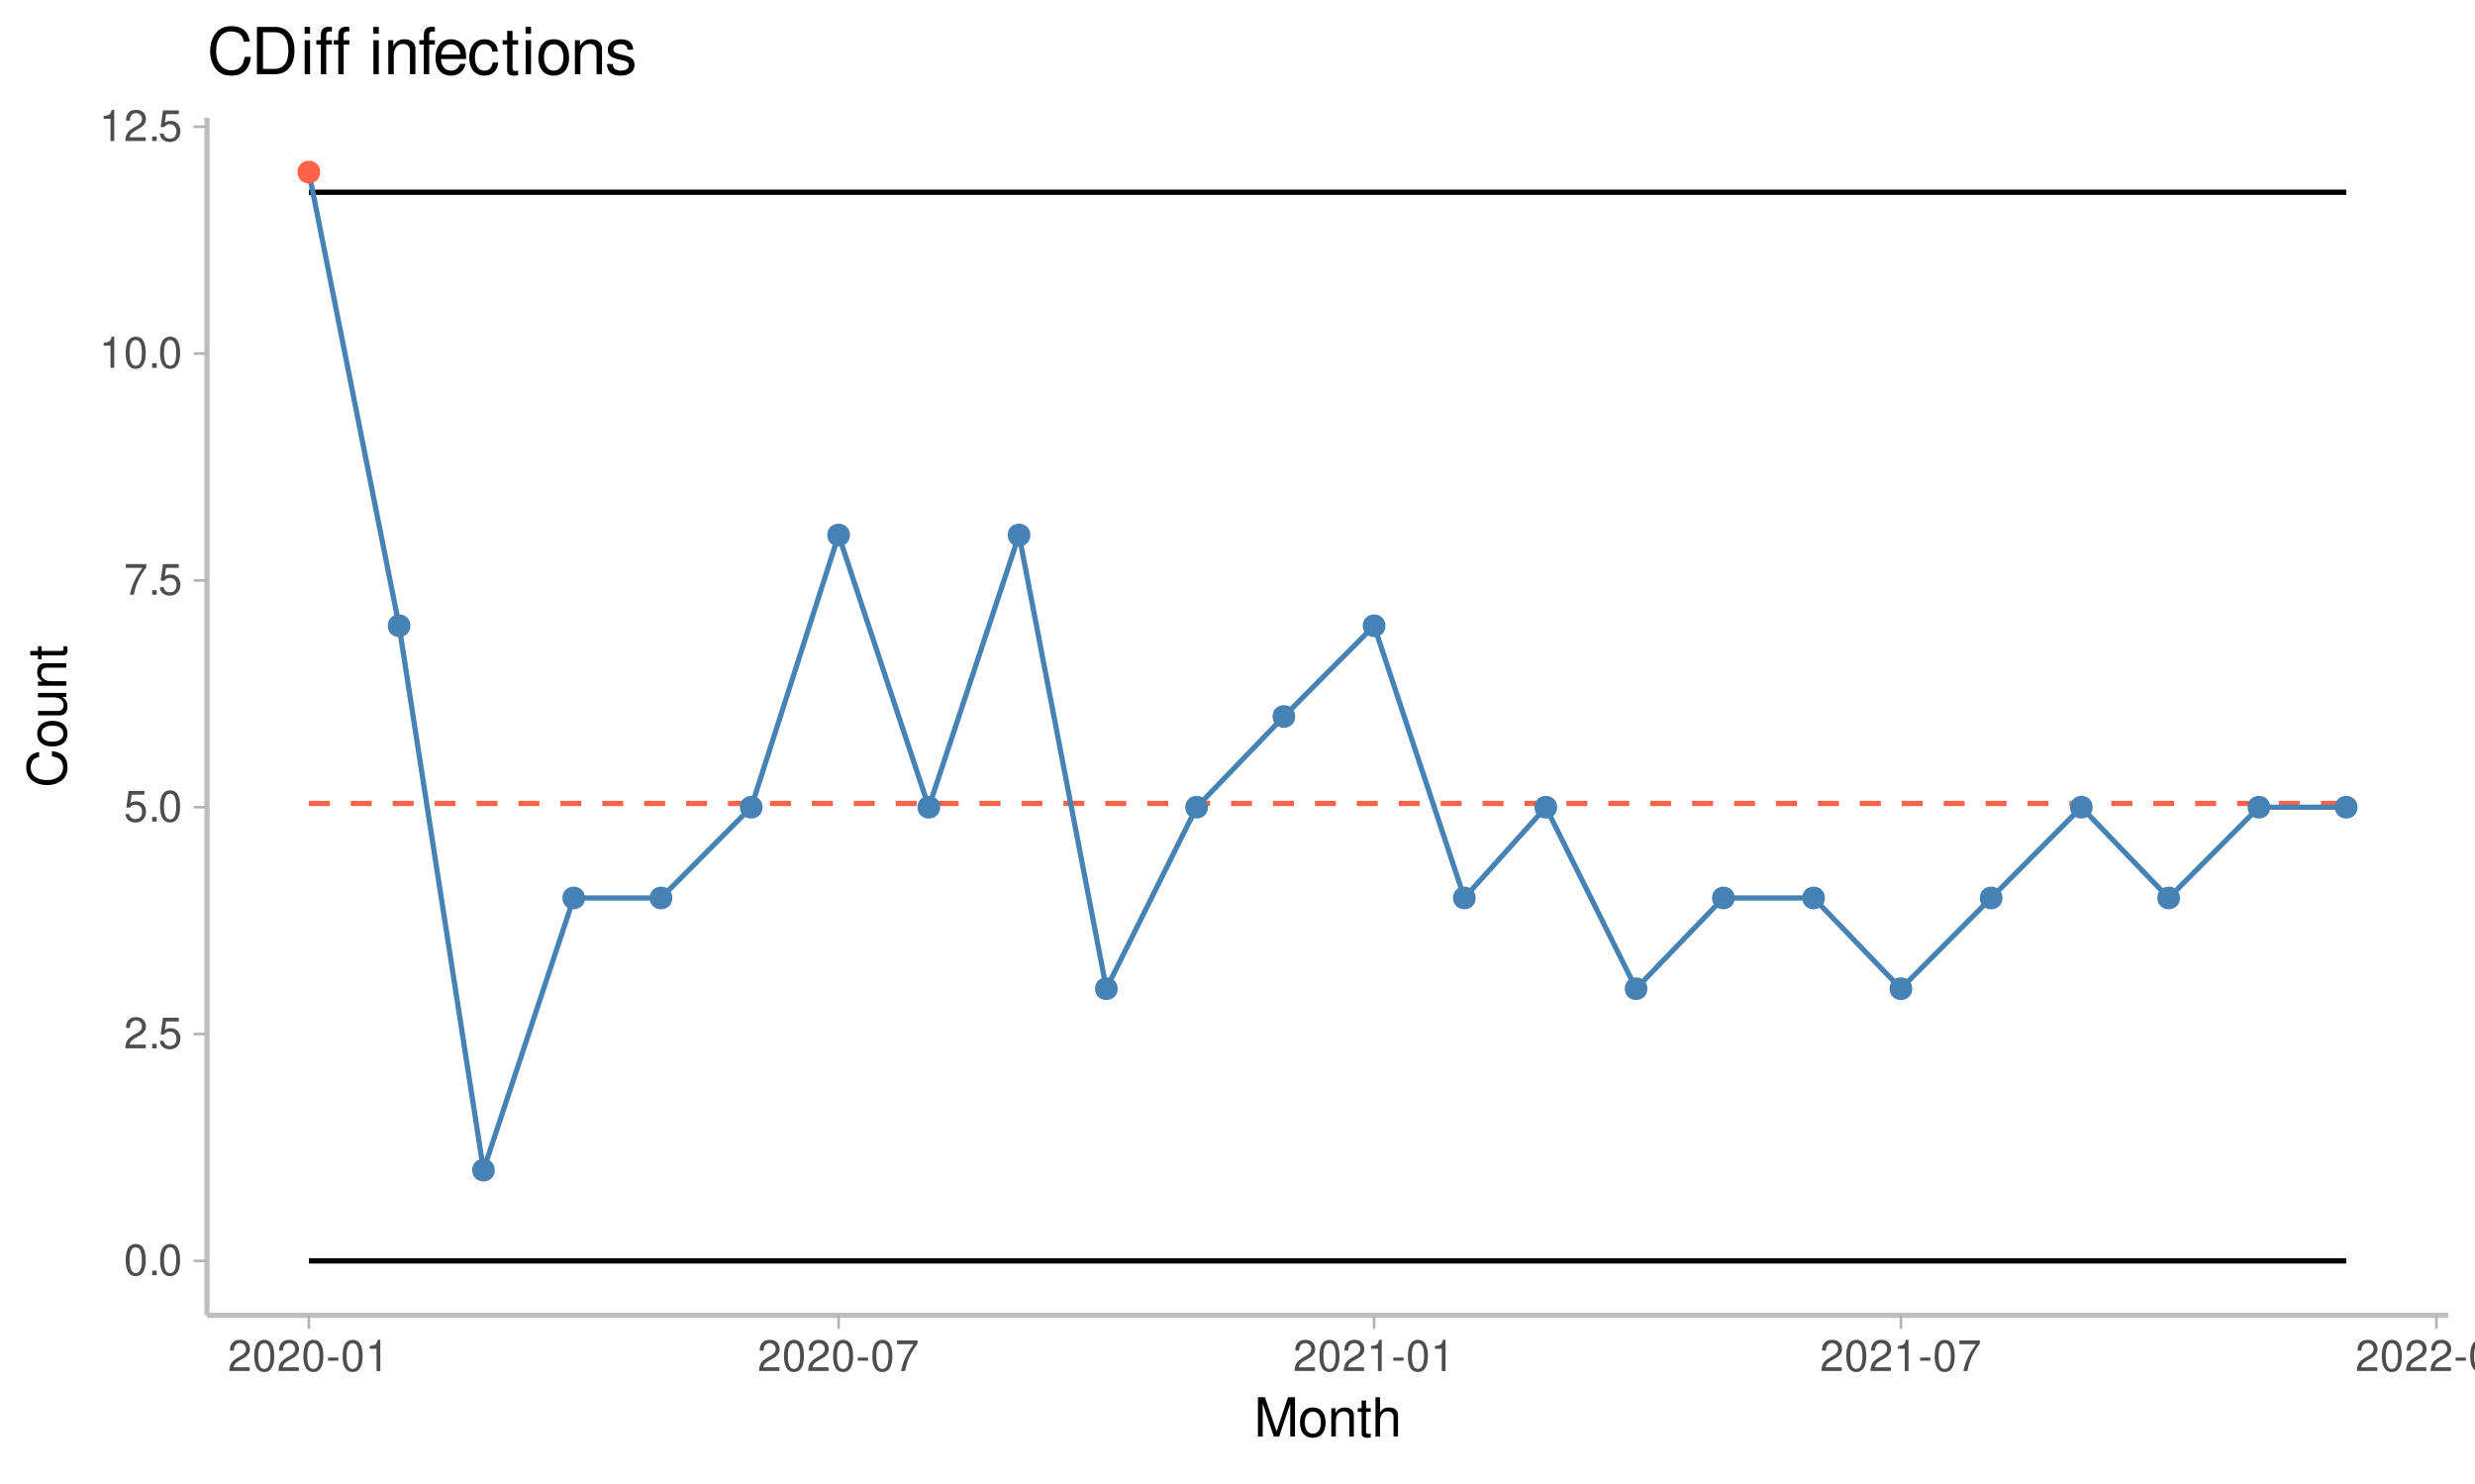
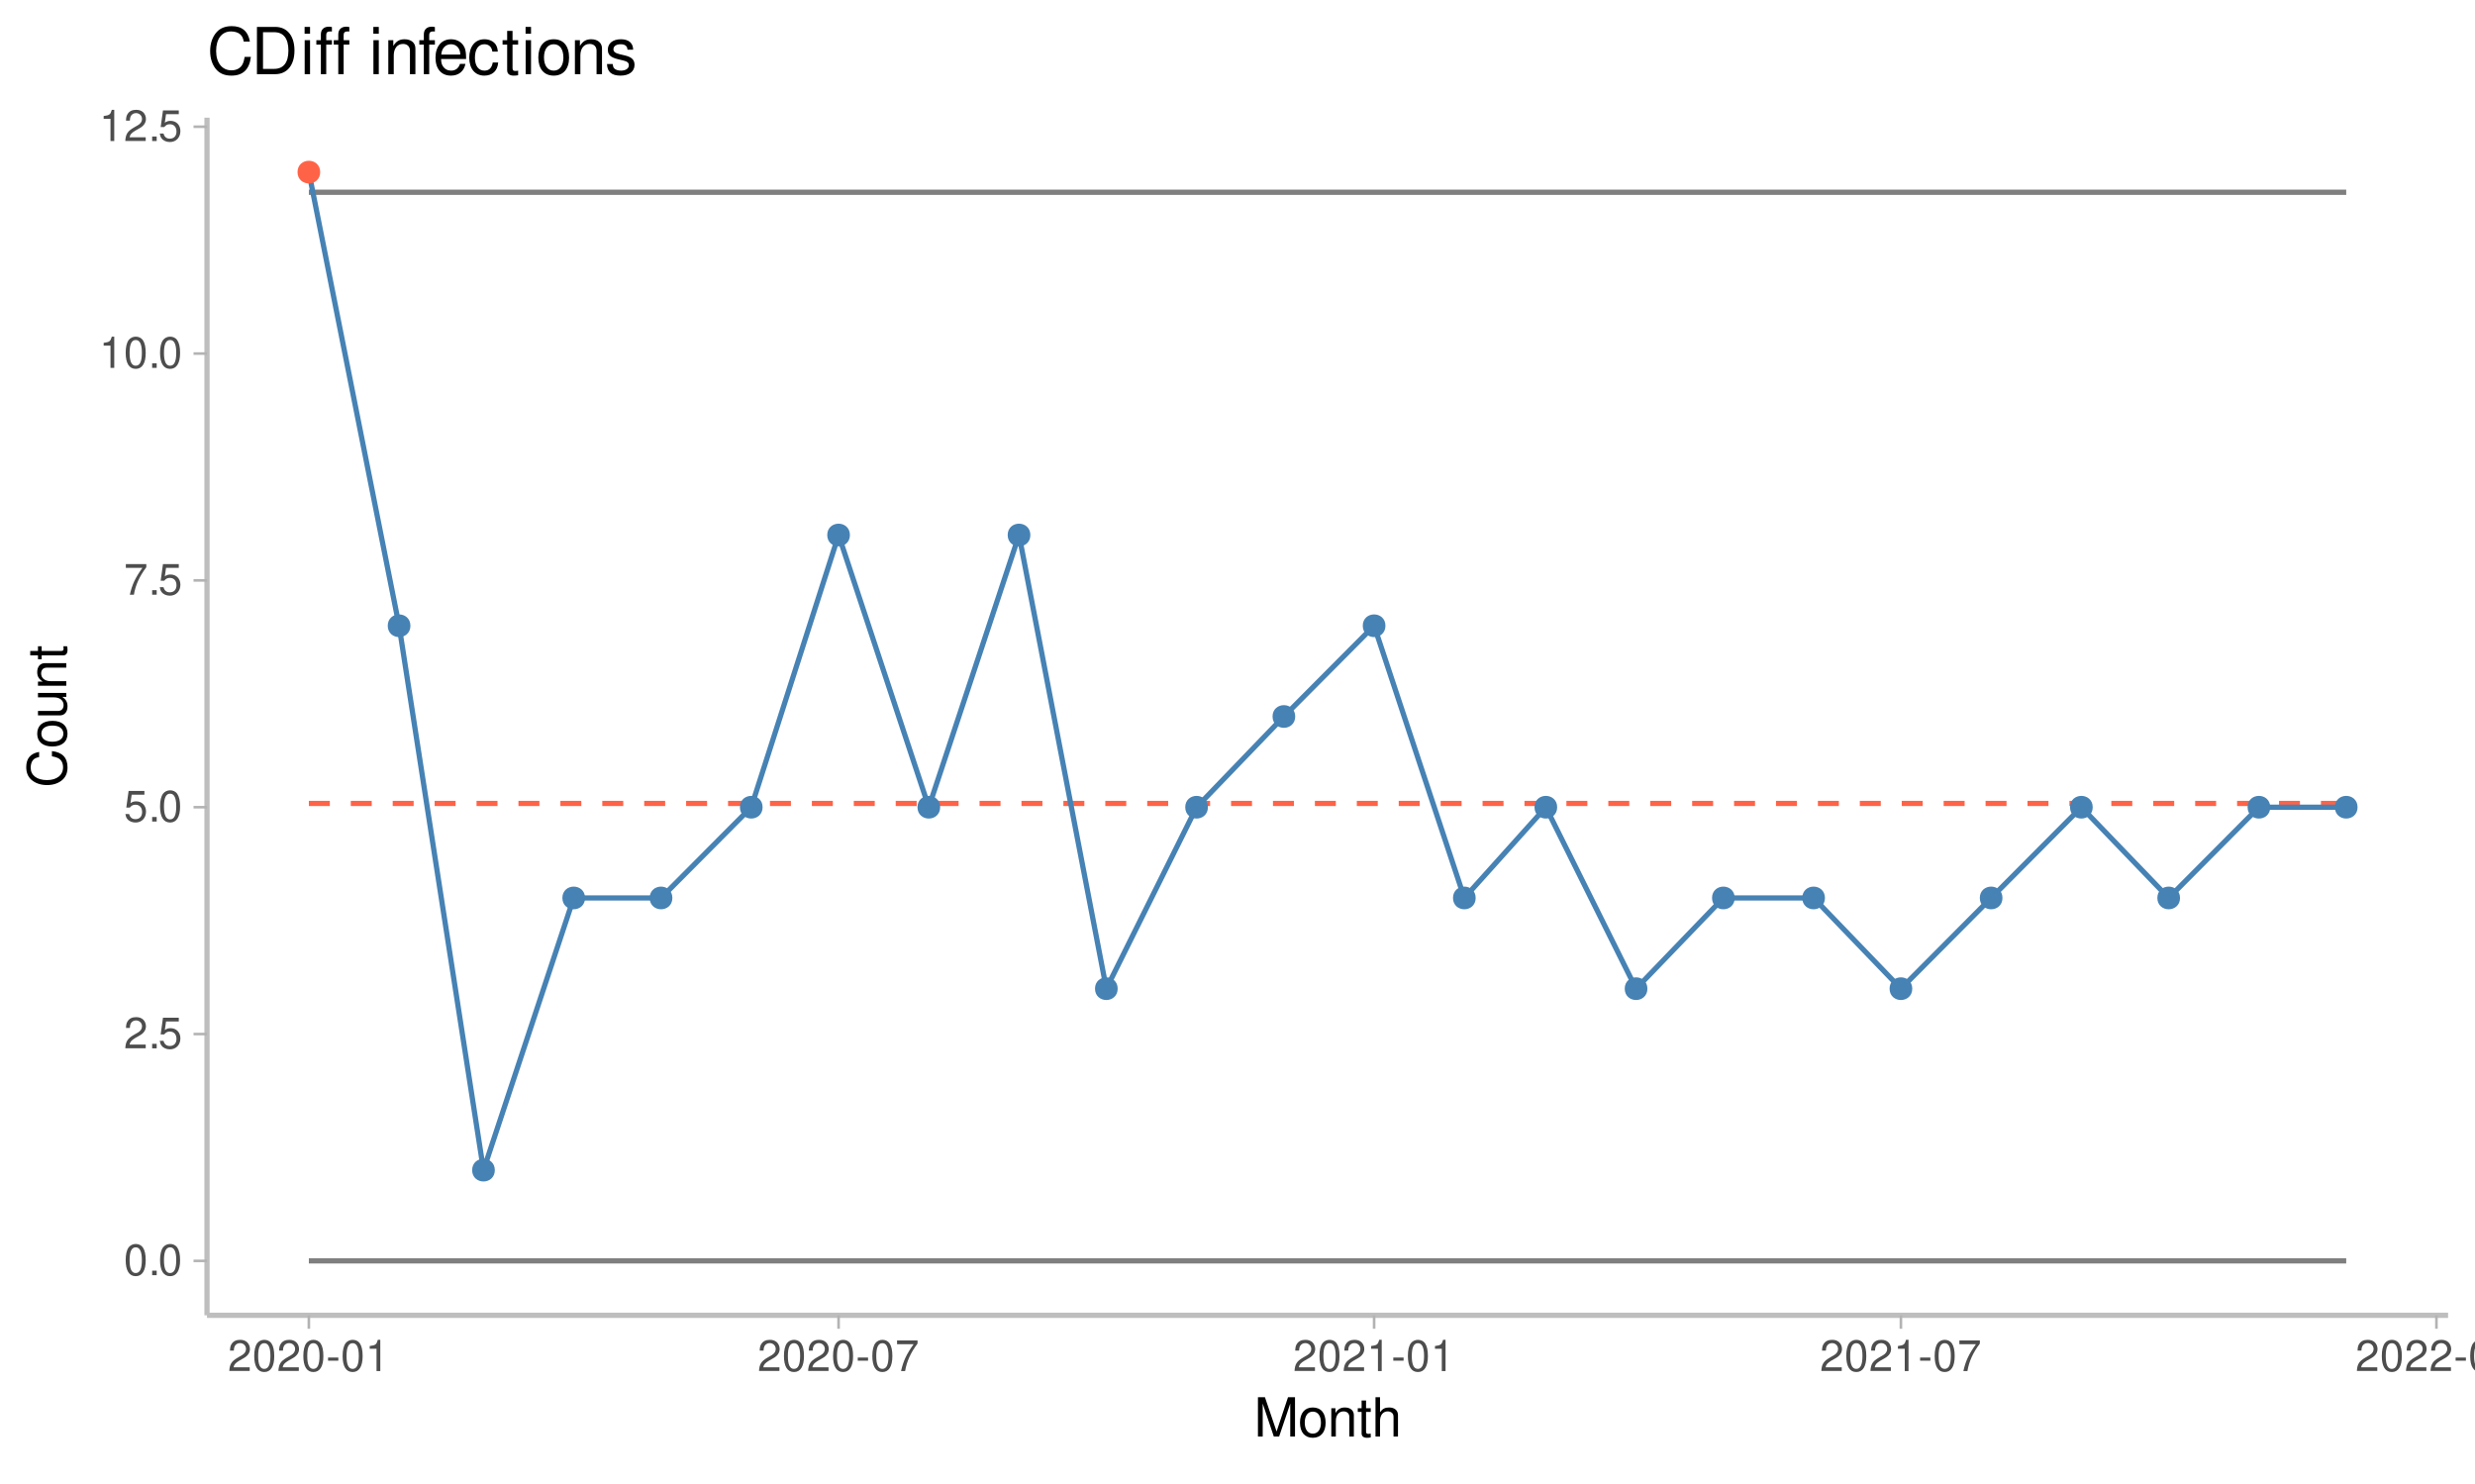
<svg xmlns="http://www.w3.org/2000/svg" xmlns:xlink="http://www.w3.org/1999/xlink" width="504pt" height="302pt" viewBox="0 0 504 302" version="1.1">
  <defs>
    <g>
      <symbol overflow="visible" id="glyph0-0">
        <path style="stroke:none;" d="" />
      </symbol>
      <symbol overflow="visible" id="glyph0-1">
        <path style="stroke:none;" d="M 2.422 -6.359 C 1.844 -6.359 1.312 -6.094 0.984 -5.672 C 0.578 -5.109 0.375 -4.25 0.375 -3.078 C 0.375 -0.938 1.078 0.203 2.422 0.203 C 3.734 0.203 4.453 -0.938 4.453 -3.031 C 4.453 -4.25 4.266 -5.078 3.859 -5.672 C 3.531 -6.109 3.016 -6.359 2.422 -6.359 Z M 2.422 -5.672 C 3.25 -5.672 3.672 -4.828 3.672 -3.094 C 3.672 -1.281 3.266 -0.438 2.406 -0.438 C 1.578 -0.438 1.172 -1.312 1.172 -3.062 C 1.172 -4.828 1.578 -5.672 2.422 -5.672 Z M 2.422 -5.672 " />
      </symbol>
      <symbol overflow="visible" id="glyph0-2">
        <path style="stroke:none;" d="M 1.688 -0.922 L 0.766 -0.922 L 0.766 0 L 1.688 0 Z M 1.688 -0.922 " />
      </symbol>
      <symbol overflow="visible" id="glyph0-3">
        <path style="stroke:none;" d="M 4.453 -0.766 L 1.172 -0.766 C 1.25 -1.297 1.531 -1.625 2.297 -2.094 L 3.172 -2.594 C 4.047 -3.062 4.5 -3.719 4.5 -4.5 C 4.5 -5.031 4.281 -5.531 3.922 -5.875 C 3.547 -6.203 3.094 -6.359 2.5 -6.359 C 1.703 -6.359 1.125 -6.078 0.781 -5.531 C 0.547 -5.203 0.453 -4.797 0.438 -4.156 L 1.219 -4.156 C 1.234 -4.594 1.297 -4.844 1.406 -5.062 C 1.594 -5.438 2 -5.688 2.469 -5.688 C 3.172 -5.688 3.703 -5.172 3.703 -4.484 C 3.703 -3.969 3.406 -3.531 2.859 -3.219 L 2.047 -2.75 C 0.75 -2 0.375 -1.406 0.297 -0.016 L 4.453 -0.016 Z M 4.453 -0.766 " />
      </symbol>
      <symbol overflow="visible" id="glyph0-4">
        <path style="stroke:none;" d="M 4.188 -6.234 L 0.969 -6.234 L 0.5 -2.844 L 1.219 -2.844 C 1.578 -3.266 1.875 -3.422 2.359 -3.422 C 3.203 -3.422 3.719 -2.844 3.719 -1.922 C 3.719 -1.031 3.203 -0.484 2.359 -0.484 C 1.688 -0.484 1.266 -0.828 1.078 -1.531 L 0.312 -1.531 C 0.406 -1.016 0.5 -0.781 0.688 -0.547 C 1.031 -0.078 1.672 0.203 2.375 0.203 C 3.641 0.203 4.516 -0.719 4.516 -2.031 C 4.516 -3.266 3.688 -4.109 2.5 -4.109 C 2.062 -4.109 1.703 -4 1.344 -3.734 L 1.594 -5.469 L 4.188 -5.469 Z M 4.188 -6.234 " />
      </symbol>
      <symbol overflow="visible" id="glyph0-5">
        <path style="stroke:none;" d="M 4.578 -6.234 L 0.406 -6.234 L 0.406 -5.469 L 3.781 -5.469 C 2.281 -3.359 1.688 -2.047 1.219 0 L 2.047 0 C 2.391 -2 3.172 -3.719 4.578 -5.594 Z M 4.578 -6.234 " />
      </symbol>
      <symbol overflow="visible" id="glyph0-6">
        <path style="stroke:none;" d="M 2.281 -4.531 L 2.281 0 L 3.047 0 L 3.047 -6.359 L 2.547 -6.359 C 2.266 -5.391 2.094 -5.25 0.891 -5.094 L 0.891 -4.531 Z M 2.281 -4.531 " />
      </symbol>
      <symbol overflow="visible" id="glyph0-7">
        <path style="stroke:none;" d="M 2.5 -2.75 L 0.406 -2.75 L 0.406 -2.109 L 2.5 -2.109 Z M 2.5 -2.75 " />
      </symbol>
      <symbol overflow="visible" id="glyph1-0">
        <path style="stroke:none;" d="" />
      </symbol>
      <symbol overflow="visible" id="glyph1-1">
        <path style="stroke:none;" d="M 5.141 0 L 7.406 -6.719 L 7.406 0 L 8.375 0 L 8.375 -8.016 L 6.953 -8.016 L 4.625 -1.031 L 2.25 -8.016 L 0.828 -8.016 L 0.828 0 L 1.797 0 L 1.797 -6.719 L 4.062 0 Z M 5.141 0 " />
      </symbol>
      <symbol overflow="visible" id="glyph1-2">
        <path style="stroke:none;" d="M 2.984 -5.922 C 1.359 -5.922 0.391 -4.781 0.391 -2.844 C 0.391 -0.891 1.359 0.25 3 0.25 C 4.625 0.25 5.609 -0.906 5.609 -2.797 C 5.609 -4.797 4.656 -5.922 2.984 -5.922 Z M 3 -5.078 C 4.031 -5.078 4.656 -4.234 4.656 -2.812 C 4.656 -1.438 4.016 -0.594 3 -0.594 C 1.984 -0.594 1.359 -1.438 1.359 -2.844 C 1.359 -4.234 1.984 -5.078 3 -5.078 Z M 3 -5.078 " />
      </symbol>
      <symbol overflow="visible" id="glyph1-3">
        <path style="stroke:none;" d="M 0.766 -5.766 L 0.766 0 L 1.688 0 L 1.688 -3.172 C 1.688 -4.359 2.312 -5.125 3.25 -5.125 C 3.984 -5.125 4.438 -4.688 4.438 -4 L 4.438 0 L 5.359 0 L 5.359 -4.359 C 5.359 -5.312 4.641 -5.922 3.531 -5.922 C 2.672 -5.922 2.125 -5.594 1.609 -4.797 L 1.609 -5.766 Z M 0.766 -5.766 " />
      </symbol>
      <symbol overflow="visible" id="glyph1-4">
        <path style="stroke:none;" d="M 2.797 -5.766 L 1.844 -5.766 L 1.844 -7.344 L 0.938 -7.344 L 0.938 -5.766 L 0.156 -5.766 L 0.156 -5.016 L 0.938 -5.016 L 0.938 -0.656 C 0.938 -0.062 1.328 0.25 2.047 0.25 C 2.281 0.25 2.484 0.234 2.797 0.172 L 2.797 -0.594 C 2.656 -0.562 2.547 -0.547 2.359 -0.547 C 1.953 -0.547 1.844 -0.656 1.844 -1.062 L 1.844 -5.016 L 2.797 -5.016 Z M 2.797 -5.766 " />
      </symbol>
      <symbol overflow="visible" id="glyph1-5">
        <path style="stroke:none;" d="M 0.766 -8.016 L 0.766 0 L 1.688 0 L 1.688 -3.172 C 1.688 -4.359 2.297 -5.125 3.25 -5.125 C 3.547 -5.125 3.844 -5.031 4.062 -4.875 C 4.328 -4.672 4.438 -4.406 4.438 -4 L 4.438 0 L 5.344 0 L 5.344 -4.359 C 5.344 -5.328 4.656 -5.922 3.531 -5.922 C 2.719 -5.922 2.219 -5.672 1.688 -4.969 L 1.688 -8.016 Z M 0.766 -8.016 " />
      </symbol>
      <symbol overflow="visible" id="glyph2-0">
        <path style="stroke:none;" d="" />
      </symbol>
      <symbol overflow="visible" id="glyph2-1">
        <path style="stroke:none;" d="M -5.531 -7.281 C -7.297 -6.969 -8.156 -5.953 -8.156 -4.188 C -8.156 -3.109 -7.812 -2.25 -7.156 -1.656 C -6.359 -0.922 -5.219 -0.531 -3.922 -0.531 C -2.594 -0.531 -1.469 -0.938 -0.688 -1.688 C -0.047 -2.312 0.25 -3.109 0.25 -4.141 C 0.25 -6.109 -0.797 -7.203 -2.922 -7.453 L -2.922 -6.391 C -2.375 -6.297 -2 -6.188 -1.688 -6.031 C -1.016 -5.703 -0.656 -5.016 -0.656 -4.156 C -0.656 -2.562 -1.922 -1.547 -3.922 -1.547 C -5.984 -1.547 -7.25 -2.516 -7.25 -4.062 C -7.25 -4.719 -7.062 -5.328 -6.75 -5.656 C -6.469 -5.953 -6.141 -6.109 -5.531 -6.234 Z M -5.531 -7.281 " />
      </symbol>
      <symbol overflow="visible" id="glyph2-2">
        <path style="stroke:none;" d="M -5.922 -2.984 C -5.922 -1.359 -4.781 -0.391 -2.844 -0.391 C -0.891 -0.391 0.25 -1.359 0.25 -3 C 0.25 -4.625 -0.906 -5.609 -2.797 -5.609 C -4.797 -5.609 -5.922 -4.656 -5.922 -2.984 Z M -5.078 -3 C -5.078 -4.031 -4.234 -4.656 -2.812 -4.656 C -1.438 -4.656 -0.594 -4.016 -0.594 -3 C -0.594 -1.984 -1.438 -1.359 -2.844 -1.359 C -4.234 -1.359 -5.078 -1.984 -5.078 -3 Z M -5.078 -3 " />
      </symbol>
      <symbol overflow="visible" id="glyph2-3">
        <path style="stroke:none;" d="M 0 -5.297 L -5.766 -5.297 L -5.766 -4.391 L -2.5 -4.391 C -1.312 -4.391 -0.547 -3.766 -0.547 -2.812 C -0.547 -2.094 -0.984 -1.625 -1.688 -1.625 L -5.766 -1.625 L -5.766 -0.719 L -1.312 -0.719 C -0.359 -0.719 0.25 -1.438 0.25 -2.547 C 0.25 -3.406 -0.047 -3.938 -0.797 -4.484 L 0 -4.484 Z M 0 -5.297 " />
      </symbol>
      <symbol overflow="visible" id="glyph2-4">
        <path style="stroke:none;" d="M -5.766 -0.766 L 0 -0.766 L 0 -1.688 L -3.172 -1.688 C -4.359 -1.688 -5.125 -2.312 -5.125 -3.25 C -5.125 -3.984 -4.688 -4.438 -4 -4.438 L 0 -4.438 L 0 -5.359 L -4.359 -5.359 C -5.312 -5.359 -5.922 -4.641 -5.922 -3.531 C -5.922 -2.672 -5.594 -2.125 -4.797 -1.609 L -5.766 -1.609 Z M -5.766 -0.766 " />
      </symbol>
      <symbol overflow="visible" id="glyph2-5">
        <path style="stroke:none;" d="M -5.766 -2.797 L -5.766 -1.844 L -7.344 -1.844 L -7.344 -0.938 L -5.766 -0.938 L -5.766 -0.156 L -5.016 -0.156 L -5.016 -0.938 L -0.656 -0.938 C -0.062 -0.938 0.25 -1.328 0.25 -2.047 C 0.25 -2.281 0.234 -2.484 0.172 -2.797 L -0.594 -2.797 C -0.562 -2.656 -0.547 -2.547 -0.547 -2.359 C -0.547 -1.953 -0.656 -1.844 -1.062 -1.844 L -5.016 -1.844 L -5.016 -2.797 Z M -5.766 -2.797 " />
      </symbol>
      <symbol overflow="visible" id="glyph3-0">
        <path style="stroke:none;" d="" />
      </symbol>
      <symbol overflow="visible" id="glyph3-1">
        <path style="stroke:none;" d="M 8.734 -6.641 C 8.359 -8.75 7.141 -9.781 5.031 -9.781 C 3.734 -9.781 2.688 -9.375 1.984 -8.578 C 1.109 -7.625 0.641 -6.266 0.641 -4.703 C 0.641 -3.109 1.125 -1.75 2.016 -0.812 C 2.766 -0.047 3.719 0.297 4.984 0.297 C 7.328 0.297 8.641 -0.969 8.938 -3.516 L 7.672 -3.516 C 7.562 -2.859 7.438 -2.406 7.234 -2.016 C 6.844 -1.234 6.016 -0.781 4.984 -0.781 C 3.078 -0.781 1.859 -2.312 1.859 -4.719 C 1.859 -7.188 3.016 -8.703 4.891 -8.703 C 5.672 -8.703 6.391 -8.469 6.781 -8.094 C 7.141 -7.766 7.344 -7.375 7.484 -6.641 Z M 8.734 -6.641 " />
      </symbol>
      <symbol overflow="visible" id="glyph3-2">
        <path style="stroke:none;" d="M 1.172 0 L 4.891 0 C 7.312 0 8.812 -1.828 8.812 -4.812 C 8.812 -7.797 7.328 -9.625 4.891 -9.625 L 1.172 -9.625 Z M 2.406 -1.078 L 2.406 -8.547 L 4.672 -8.547 C 6.578 -8.547 7.578 -7.266 7.578 -4.812 C 7.578 -2.359 6.578 -1.078 4.672 -1.078 Z M 2.406 -1.078 " />
      </symbol>
      <symbol overflow="visible" id="glyph3-3">
        <path style="stroke:none;" d="M 1.984 -6.922 L 0.891 -6.922 L 0.891 0 L 1.984 0 Z M 1.984 -9.625 L 0.875 -9.625 L 0.875 -8.234 L 1.984 -8.234 Z M 1.984 -9.625 " />
      </symbol>
      <symbol overflow="visible" id="glyph3-4">
        <path style="stroke:none;" d="M 3.438 -6.922 L 2.281 -6.922 L 2.281 -8 C 2.281 -8.469 2.531 -8.703 3.047 -8.703 C 3.141 -8.703 3.188 -8.703 3.438 -8.688 L 3.438 -9.594 C 3.188 -9.656 3.031 -9.672 2.812 -9.672 C 1.797 -9.672 1.188 -9.078 1.188 -8.094 L 1.188 -6.922 L 0.266 -6.922 L 0.266 -6.016 L 1.188 -6.016 L 1.188 0 L 2.281 0 L 2.281 -6.016 L 3.438 -6.016 Z M 6.984 -6.922 L 5.828 -6.922 L 5.828 -8 C 5.828 -8.469 6.094 -8.703 6.609 -8.703 C 6.688 -8.703 6.734 -8.703 6.984 -8.688 L 6.984 -9.594 C 6.734 -9.656 6.594 -9.672 6.359 -9.672 C 5.344 -9.672 4.734 -9.078 4.734 -8.094 L 4.734 -6.922 L 3.812 -6.922 L 3.812 -6.016 L 4.734 -6.016 L 4.734 0 L 5.828 0 L 5.828 -6.016 L 6.984 -6.016 Z M 6.984 -6.922 " />
      </symbol>
      <symbol overflow="visible" id="glyph3-5">
        <path style="stroke:none;" d="" />
      </symbol>
      <symbol overflow="visible" id="glyph3-6">
        <path style="stroke:none;" d="M 0.922 -6.922 L 0.922 0 L 2.031 0 L 2.031 -3.812 C 2.031 -5.234 2.766 -6.156 3.906 -6.156 C 4.781 -6.156 5.328 -5.625 5.328 -4.797 L 5.328 0 L 6.438 0 L 6.438 -5.234 C 6.438 -6.375 5.578 -7.109 4.234 -7.109 C 3.203 -7.109 2.547 -6.719 1.938 -5.75 L 1.938 -6.922 Z M 0.922 -6.922 " />
      </symbol>
      <symbol overflow="visible" id="glyph3-7">
        <path style="stroke:none;" d="M 3.406 -6.922 L 2.25 -6.922 L 2.25 -8 C 2.25 -8.469 2.516 -8.703 3.031 -8.703 C 3.109 -8.703 3.156 -8.703 3.406 -8.688 L 3.406 -9.594 C 3.156 -9.656 3.016 -9.672 2.781 -9.672 C 1.766 -9.672 1.156 -9.078 1.156 -8.094 L 1.156 -6.922 L 0.234 -6.922 L 0.234 -6.016 L 1.156 -6.016 L 1.156 0 L 2.25 0 L 2.25 -6.016 L 3.406 -6.016 Z M 3.406 -6.922 " />
      </symbol>
      <symbol overflow="visible" id="glyph3-8">
        <path style="stroke:none;" d="M 6.766 -3.094 C 6.766 -4.141 6.688 -4.781 6.5 -5.297 C 6.047 -6.438 4.984 -7.109 3.703 -7.109 C 1.766 -7.109 0.531 -5.656 0.531 -3.359 C 0.531 -1.078 1.719 0.297 3.672 0.297 C 5.25 0.297 6.344 -0.594 6.625 -2.094 L 5.516 -2.094 C 5.219 -1.188 4.594 -0.719 3.703 -0.719 C 3.016 -0.719 2.422 -1.031 2.047 -1.609 C 1.781 -2 1.688 -2.406 1.672 -3.094 Z M 1.703 -3.984 C 1.797 -5.266 2.578 -6.094 3.688 -6.094 C 4.812 -6.094 5.578 -5.234 5.578 -3.984 Z M 1.703 -3.984 " />
      </symbol>
      <symbol overflow="visible" id="glyph3-9">
        <path style="stroke:none;" d="M 6.219 -4.594 C 6.172 -5.266 6.016 -5.703 5.75 -6.094 C 5.281 -6.734 4.453 -7.109 3.484 -7.109 C 1.609 -7.109 0.406 -5.641 0.406 -3.344 C 0.406 -1.109 1.594 0.297 3.469 0.297 C 5.125 0.297 6.172 -0.688 6.297 -2.375 L 5.188 -2.375 C 5 -1.266 4.438 -0.719 3.5 -0.719 C 2.281 -0.719 1.562 -1.703 1.562 -3.344 C 1.562 -5.062 2.266 -6.094 3.469 -6.094 C 4.391 -6.094 4.984 -5.562 5.109 -4.594 Z M 6.219 -4.594 " />
      </symbol>
      <symbol overflow="visible" id="glyph3-10">
        <path style="stroke:none;" d="M 3.359 -6.922 L 2.219 -6.922 L 2.219 -8.812 L 1.125 -8.812 L 1.125 -6.922 L 0.188 -6.922 L 0.188 -6.016 L 1.125 -6.016 L 1.125 -0.797 C 1.125 -0.078 1.594 0.297 2.453 0.297 C 2.75 0.297 2.984 0.281 3.359 0.219 L 3.359 -0.719 C 3.188 -0.672 3.047 -0.656 2.828 -0.656 C 2.344 -0.656 2.219 -0.797 2.219 -1.281 L 2.219 -6.016 L 3.359 -6.016 Z M 3.359 -6.922 " />
      </symbol>
      <symbol overflow="visible" id="glyph3-11">
        <path style="stroke:none;" d="M 3.594 -7.109 C 1.641 -7.109 0.469 -5.734 0.469 -3.406 C 0.469 -1.062 1.641 0.297 3.609 0.297 C 5.562 0.297 6.734 -1.078 6.734 -3.359 C 6.734 -5.75 5.594 -7.109 3.594 -7.109 Z M 3.609 -6.094 C 4.844 -6.094 5.578 -5.078 5.578 -3.359 C 5.578 -1.734 4.812 -0.719 3.609 -0.719 C 2.375 -0.719 1.625 -1.734 1.625 -3.406 C 1.625 -5.078 2.375 -6.094 3.609 -6.094 Z M 3.609 -6.094 " />
      </symbol>
      <symbol overflow="visible" id="glyph3-12">
        <path style="stroke:none;" d="M 5.781 -4.984 C 5.766 -6.344 4.875 -7.109 3.281 -7.109 C 1.656 -7.109 0.625 -6.281 0.625 -5 C 0.625 -3.922 1.172 -3.406 2.812 -3.016 L 3.844 -2.766 C 4.609 -2.578 4.906 -2.297 4.906 -1.812 C 4.906 -1.156 4.266 -0.719 3.297 -0.719 C 2.703 -0.719 2.203 -0.891 1.922 -1.172 C 1.75 -1.375 1.672 -1.578 1.609 -2.062 L 0.453 -2.062 C 0.5 -0.469 1.406 0.297 3.203 0.297 C 4.953 0.297 6.062 -0.547 6.062 -1.891 C 6.062 -2.922 5.484 -3.484 4.109 -3.812 L 3.047 -4.062 C 2.156 -4.281 1.766 -4.562 1.766 -5.062 C 1.766 -5.703 2.344 -6.094 3.234 -6.094 C 4.125 -6.094 4.594 -5.719 4.625 -4.984 Z M 5.781 -4.984 " />
      </symbol>
    </g>
    <clipPath id="clip1">
      <path d="M 42.152 23.957 L 498.523 23.957 L 498.523 267.848 L 42.152 267.848 Z M 42.152 23.957 " />
    </clipPath>
  </defs>
  <g id="surface321">
    <rect x="0" y="0" width="504" height="302" style="fill:rgb(100%,100%,100%);fill-opacity:1;stroke:none;" />
    <rect x="0" y="0" width="504" height="302" style="fill:rgb(100%,100%,100%);fill-opacity:1;stroke:none;" />
    <path style="fill:none;stroke-width:1.067;stroke-linecap:round;stroke-linejoin:round;stroke:rgb(100%,100%,100%);stroke-opacity:1;stroke-miterlimit:10;" d="M 0 302 L 504 302 L 504 0 L 0 0 Z M 0 302 " />
    <g clip-path="url(#clip1)" clip-rule="nonzero">
      <path style=" stroke:none;fill-rule:nonzero;fill:rgb(100%,100%,100%);fill-opacity:1;" d="M 42.152 267.848 L 498.523 267.848 L 498.523 23.957 L 42.152 23.957 Z M 42.152 267.848 " />
    </g>
-     <path style="fill:none;stroke-width:1.067;stroke-linecap:butt;stroke-linejoin:round;stroke:rgb(0%,0%,0%);stroke-opacity:1;stroke-miterlimit:10;" d="M 62.895 256.762 L 477.777 256.762 " />
-     <path style="fill:none;stroke-width:1.067;stroke-linecap:butt;stroke-linejoin:round;stroke:rgb(0%,0%,0%);stroke-opacity:1;stroke-miterlimit:10;" d="M 62.895 39.152 L 477.777 39.152 " />
+     <path style="fill:none;stroke-width:1.067;stroke-linecap:butt;stroke-linejoin:round;stroke:rgb(49.804%,49.804%,49.804%);stroke-opacity:1;stroke-miterlimit:10;" d="M 62.895 256.762 L 477.777 256.762 " />
+     <path style="fill:none;stroke-width:1.067;stroke-linecap:butt;stroke-linejoin:round;stroke:rgb(49.804%,49.804%,49.804%);stroke-opacity:1;stroke-miterlimit:10;" d="M 62.895 39.152 L 477.777 39.152 " />
    <path style="fill:none;stroke-width:1.067;stroke-linecap:butt;stroke-linejoin:round;stroke:rgb(100%,38.824%,27.843%);stroke-opacity:1;stroke-dasharray:4.268,4.268;stroke-miterlimit:10;" d="M 62.895 163.609 L 477.777 163.609 " />
    <path style="fill:none;stroke-width:1.067;stroke-linecap:butt;stroke-linejoin:round;stroke:rgb(27.451%,50.98%,70.588%);stroke-opacity:1;stroke-miterlimit:10;" d="M 62.895 35.043 L 81.27 127.426 L 98.457 238.285 L 116.828 182.855 L 134.609 182.855 L 152.984 164.379 L 170.766 108.949 L 189.137 164.379 L 207.512 108.949 L 225.293 201.332 L 243.664 164.379 L 261.445 145.902 L 279.82 127.426 L 298.191 182.855 L 314.789 164.379 L 333.16 201.332 L 350.941 182.855 L 369.316 182.855 L 387.094 201.332 L 423.844 164.379 L 441.621 182.855 L 459.996 164.379 L 477.777 164.379 " />
    <path style="fill-rule:nonzero;fill:rgb(100%,38.824%,27.843%);fill-opacity:1;stroke-width:0.709;stroke-linecap:round;stroke-linejoin:round;stroke:rgb(100%,38.824%,27.843%);stroke-opacity:1;stroke-miterlimit:10;" d="M 64.848 35.043 C 64.848 37.652 60.941 37.652 60.941 35.043 C 60.941 32.438 64.848 32.438 64.848 35.043 " />
    <path style="fill-rule:nonzero;fill:rgb(27.451%,50.98%,70.588%);fill-opacity:1;stroke-width:0.709;stroke-linecap:round;stroke-linejoin:round;stroke:rgb(27.451%,50.98%,70.588%);stroke-opacity:1;stroke-miterlimit:10;" d="M 83.223 127.426 C 83.223 130.035 79.312 130.035 79.312 127.426 C 79.312 124.82 83.223 124.82 83.223 127.426 " />
    <path style="fill-rule:nonzero;fill:rgb(27.451%,50.98%,70.588%);fill-opacity:1;stroke-width:0.709;stroke-linecap:round;stroke-linejoin:round;stroke:rgb(27.451%,50.98%,70.588%);stroke-opacity:1;stroke-miterlimit:10;" d="M 100.41 238.285 C 100.41 240.895 96.5 240.895 96.5 238.285 C 96.5 235.68 100.41 235.68 100.41 238.285 " />
    <path style="fill-rule:nonzero;fill:rgb(27.451%,50.98%,70.588%);fill-opacity:1;stroke-width:0.709;stroke-linecap:round;stroke-linejoin:round;stroke:rgb(27.451%,50.98%,70.588%);stroke-opacity:1;stroke-miterlimit:10;" d="M 118.785 182.855 C 118.785 185.465 114.875 185.465 114.875 182.855 C 114.875 180.25 118.785 180.25 118.785 182.855 " />
    <path style="fill-rule:nonzero;fill:rgb(27.451%,50.98%,70.588%);fill-opacity:1;stroke-width:0.709;stroke-linecap:round;stroke-linejoin:round;stroke:rgb(27.451%,50.98%,70.588%);stroke-opacity:1;stroke-miterlimit:10;" d="M 136.566 182.855 C 136.566 185.465 132.656 185.465 132.656 182.855 C 132.656 180.25 136.566 180.25 136.566 182.855 " />
    <path style="fill-rule:nonzero;fill:rgb(27.451%,50.98%,70.588%);fill-opacity:1;stroke-width:0.709;stroke-linecap:round;stroke-linejoin:round;stroke:rgb(27.451%,50.98%,70.588%);stroke-opacity:1;stroke-miterlimit:10;" d="M 154.938 164.379 C 154.938 166.988 151.027 166.988 151.027 164.379 C 151.027 161.773 154.938 161.773 154.938 164.379 " />
    <path style="fill-rule:nonzero;fill:rgb(27.451%,50.98%,70.588%);fill-opacity:1;stroke-width:0.709;stroke-linecap:round;stroke-linejoin:round;stroke:rgb(27.451%,50.98%,70.588%);stroke-opacity:1;stroke-miterlimit:10;" d="M 172.719 108.949 C 172.719 111.559 168.809 111.559 168.809 108.949 C 168.809 106.344 172.719 106.344 172.719 108.949 " />
    <path style="fill-rule:nonzero;fill:rgb(27.451%,50.98%,70.588%);fill-opacity:1;stroke-width:0.709;stroke-linecap:round;stroke-linejoin:round;stroke:rgb(27.451%,50.98%,70.588%);stroke-opacity:1;stroke-miterlimit:10;" d="M 191.094 164.379 C 191.094 166.988 187.184 166.988 187.184 164.379 C 187.184 161.773 191.094 161.773 191.094 164.379 " />
    <path style="fill-rule:nonzero;fill:rgb(27.451%,50.98%,70.588%);fill-opacity:1;stroke-width:0.709;stroke-linecap:round;stroke-linejoin:round;stroke:rgb(27.451%,50.98%,70.588%);stroke-opacity:1;stroke-miterlimit:10;" d="M 209.465 108.949 C 209.465 111.559 205.555 111.559 205.555 108.949 C 205.555 106.344 209.465 106.344 209.465 108.949 " />
    <path style="fill-rule:nonzero;fill:rgb(27.451%,50.98%,70.588%);fill-opacity:1;stroke-width:0.709;stroke-linecap:round;stroke-linejoin:round;stroke:rgb(27.451%,50.98%,70.588%);stroke-opacity:1;stroke-miterlimit:10;" d="M 227.246 201.332 C 227.246 203.941 223.336 203.941 223.336 201.332 C 223.336 198.727 227.246 198.727 227.246 201.332 " />
    <path style="fill-rule:nonzero;fill:rgb(27.451%,50.98%,70.588%);fill-opacity:1;stroke-width:0.709;stroke-linecap:round;stroke-linejoin:round;stroke:rgb(27.451%,50.98%,70.588%);stroke-opacity:1;stroke-miterlimit:10;" d="M 245.621 164.379 C 245.621 166.988 241.711 166.988 241.711 164.379 C 241.711 161.773 245.621 161.773 245.621 164.379 " />
    <path style="fill-rule:nonzero;fill:rgb(27.451%,50.98%,70.588%);fill-opacity:1;stroke-width:0.709;stroke-linecap:round;stroke-linejoin:round;stroke:rgb(27.451%,50.98%,70.588%);stroke-opacity:1;stroke-miterlimit:10;" d="M 263.398 145.902 C 263.398 148.512 259.492 148.512 259.492 145.902 C 259.492 143.297 263.398 143.297 263.398 145.902 " />
    <path style="fill-rule:nonzero;fill:rgb(27.451%,50.98%,70.588%);fill-opacity:1;stroke-width:0.709;stroke-linecap:round;stroke-linejoin:round;stroke:rgb(27.451%,50.98%,70.588%);stroke-opacity:1;stroke-miterlimit:10;" d="M 281.773 127.426 C 281.773 130.035 277.863 130.035 277.863 127.426 C 277.863 124.82 281.773 124.82 281.773 127.426 " />
    <path style="fill-rule:nonzero;fill:rgb(27.451%,50.98%,70.588%);fill-opacity:1;stroke-width:0.709;stroke-linecap:round;stroke-linejoin:round;stroke:rgb(27.451%,50.98%,70.588%);stroke-opacity:1;stroke-miterlimit:10;" d="M 300.148 182.855 C 300.148 185.465 296.238 185.465 296.238 182.855 C 296.238 180.25 300.148 180.25 300.148 182.855 " />
    <path style="fill-rule:nonzero;fill:rgb(27.451%,50.98%,70.588%);fill-opacity:1;stroke-width:0.709;stroke-linecap:round;stroke-linejoin:round;stroke:rgb(27.451%,50.98%,70.588%);stroke-opacity:1;stroke-miterlimit:10;" d="M 316.742 164.379 C 316.742 166.988 312.832 166.988 312.832 164.379 C 312.832 161.773 316.742 161.773 316.742 164.379 " />
    <path style="fill-rule:nonzero;fill:rgb(27.451%,50.98%,70.588%);fill-opacity:1;stroke-width:0.709;stroke-linecap:round;stroke-linejoin:round;stroke:rgb(27.451%,50.98%,70.588%);stroke-opacity:1;stroke-miterlimit:10;" d="M 335.117 201.332 C 335.117 203.941 331.207 203.941 331.207 201.332 C 331.207 198.727 335.117 198.727 335.117 201.332 " />
    <path style="fill-rule:nonzero;fill:rgb(27.451%,50.98%,70.588%);fill-opacity:1;stroke-width:0.709;stroke-linecap:round;stroke-linejoin:round;stroke:rgb(27.451%,50.98%,70.588%);stroke-opacity:1;stroke-miterlimit:10;" d="M 352.895 182.855 C 352.895 185.465 348.988 185.465 348.988 182.855 C 348.988 180.25 352.895 180.25 352.895 182.855 " />
    <path style="fill-rule:nonzero;fill:rgb(27.451%,50.98%,70.588%);fill-opacity:1;stroke-width:0.709;stroke-linecap:round;stroke-linejoin:round;stroke:rgb(27.451%,50.98%,70.588%);stroke-opacity:1;stroke-miterlimit:10;" d="M 371.27 182.855 C 371.27 185.465 367.359 185.465 367.359 182.855 C 367.359 180.25 371.27 180.25 371.27 182.855 " />
    <path style="fill-rule:nonzero;fill:rgb(27.451%,50.98%,70.588%);fill-opacity:1;stroke-width:0.709;stroke-linecap:round;stroke-linejoin:round;stroke:rgb(27.451%,50.98%,70.588%);stroke-opacity:1;stroke-miterlimit:10;" d="M 389.051 201.332 C 389.051 203.941 385.141 203.941 385.141 201.332 C 385.141 198.727 389.051 198.727 389.051 201.332 " />
    <path style="fill-rule:nonzero;fill:rgb(27.451%,50.98%,70.588%);fill-opacity:1;stroke-width:0.709;stroke-linecap:round;stroke-linejoin:round;stroke:rgb(27.451%,50.98%,70.588%);stroke-opacity:1;stroke-miterlimit:10;" d="M 407.422 182.855 C 407.422 185.465 403.516 185.465 403.516 182.855 C 403.516 180.25 407.422 180.25 407.422 182.855 " />
    <path style="fill-rule:nonzero;fill:rgb(27.451%,50.98%,70.588%);fill-opacity:1;stroke-width:0.709;stroke-linecap:round;stroke-linejoin:round;stroke:rgb(27.451%,50.98%,70.588%);stroke-opacity:1;stroke-miterlimit:10;" d="M 425.797 164.379 C 425.797 166.988 421.887 166.988 421.887 164.379 C 421.887 161.773 425.797 161.773 425.797 164.379 " />
    <path style="fill-rule:nonzero;fill:rgb(27.451%,50.98%,70.588%);fill-opacity:1;stroke-width:0.709;stroke-linecap:round;stroke-linejoin:round;stroke:rgb(27.451%,50.98%,70.588%);stroke-opacity:1;stroke-miterlimit:10;" d="M 443.578 182.855 C 443.578 185.465 439.668 185.465 439.668 182.855 C 439.668 180.25 443.578 180.25 443.578 182.855 " />
    <path style="fill-rule:nonzero;fill:rgb(27.451%,50.98%,70.588%);fill-opacity:1;stroke-width:0.709;stroke-linecap:round;stroke-linejoin:round;stroke:rgb(27.451%,50.98%,70.588%);stroke-opacity:1;stroke-miterlimit:10;" d="M 461.949 164.379 C 461.949 166.988 458.043 166.988 458.043 164.379 C 458.043 161.773 461.949 161.773 461.949 164.379 " />
    <path style="fill-rule:nonzero;fill:rgb(27.451%,50.98%,70.588%);fill-opacity:1;stroke-width:0.709;stroke-linecap:round;stroke-linejoin:round;stroke:rgb(27.451%,50.98%,70.588%);stroke-opacity:1;stroke-miterlimit:10;" d="M 479.73 164.379 C 479.73 166.988 475.82 166.988 475.82 164.379 C 475.82 161.773 479.73 161.773 479.73 164.379 " />
    <path style="fill:none;stroke-width:1.067;stroke-linecap:butt;stroke-linejoin:round;stroke:rgb(74.51%,74.51%,74.51%);stroke-opacity:1;stroke-miterlimit:10;" d="M 42.152 267.848 L 42.152 23.957 " />
    <g style="fill:rgb(30.196%,30.196%,30.196%);fill-opacity:1;">
      <use xlink:href="#glyph0-1" x="25.219" y="259.677" />
      <use xlink:href="#glyph0-2" x="30.219" y="259.677" />
      <use xlink:href="#glyph0-1" x="32.219" y="259.677" />
    </g>
    <g style="fill:rgb(30.196%,30.196%,30.196%);fill-opacity:1;">
      <use xlink:href="#glyph0-3" x="25.219" y="213.485" />
      <use xlink:href="#glyph0-2" x="30.219" y="213.485" />
      <use xlink:href="#glyph0-4" x="32.219" y="213.485" />
    </g>
    <g style="fill:rgb(30.196%,30.196%,30.196%);fill-opacity:1;">
      <use xlink:href="#glyph0-4" x="25.219" y="167.294" />
      <use xlink:href="#glyph0-2" x="30.219" y="167.294" />
      <use xlink:href="#glyph0-1" x="32.219" y="167.294" />
    </g>
    <g style="fill:rgb(30.196%,30.196%,30.196%);fill-opacity:1;">
      <use xlink:href="#glyph0-5" x="25.219" y="121.103" />
      <use xlink:href="#glyph0-2" x="30.219" y="121.103" />
      <use xlink:href="#glyph0-4" x="32.219" y="121.103" />
    </g>
    <g style="fill:rgb(30.196%,30.196%,30.196%);fill-opacity:1;">
      <use xlink:href="#glyph0-6" x="20.219" y="74.911" />
      <use xlink:href="#glyph0-1" x="25.219" y="74.911" />
      <use xlink:href="#glyph0-2" x="30.219" y="74.911" />
      <use xlink:href="#glyph0-1" x="32.219" y="74.911" />
    </g>
    <g style="fill:rgb(30.196%,30.196%,30.196%);fill-opacity:1;">
      <use xlink:href="#glyph0-6" x="20.219" y="28.72" />
      <use xlink:href="#glyph0-3" x="25.219" y="28.72" />
      <use xlink:href="#glyph0-2" x="30.219" y="28.72" />
      <use xlink:href="#glyph0-4" x="32.219" y="28.72" />
    </g>
    <path style="fill:none;stroke-width:0.533;stroke-linecap:butt;stroke-linejoin:round;stroke:rgb(70.196%,70.196%,70.196%);stroke-opacity:1;stroke-miterlimit:10;" d="M 39.41 256.762 L 42.152 256.762 " />
    <path style="fill:none;stroke-width:0.533;stroke-linecap:butt;stroke-linejoin:round;stroke:rgb(70.196%,70.196%,70.196%);stroke-opacity:1;stroke-miterlimit:10;" d="M 39.41 210.57 L 42.152 210.57 " />
    <path style="fill:none;stroke-width:0.533;stroke-linecap:butt;stroke-linejoin:round;stroke:rgb(70.196%,70.196%,70.196%);stroke-opacity:1;stroke-miterlimit:10;" d="M 39.41 164.379 L 42.152 164.379 " />
    <path style="fill:none;stroke-width:0.533;stroke-linecap:butt;stroke-linejoin:round;stroke:rgb(70.196%,70.196%,70.196%);stroke-opacity:1;stroke-miterlimit:10;" d="M 39.41 118.188 L 42.152 118.188 " />
    <path style="fill:none;stroke-width:0.533;stroke-linecap:butt;stroke-linejoin:round;stroke:rgb(70.196%,70.196%,70.196%);stroke-opacity:1;stroke-miterlimit:10;" d="M 39.41 71.996 L 42.152 71.996 " />
    <path style="fill:none;stroke-width:0.533;stroke-linecap:butt;stroke-linejoin:round;stroke:rgb(70.196%,70.196%,70.196%);stroke-opacity:1;stroke-miterlimit:10;" d="M 39.41 25.805 L 42.152 25.805 " />
    <path style="fill:none;stroke-width:1.067;stroke-linecap:butt;stroke-linejoin:round;stroke:rgb(74.51%,74.51%,74.51%);stroke-opacity:1;stroke-miterlimit:10;" d="M 42.152 267.848 L 498.52 267.848 " />
    <path style="fill:none;stroke-width:0.533;stroke-linecap:butt;stroke-linejoin:round;stroke:rgb(70.196%,70.196%,70.196%);stroke-opacity:1;stroke-miterlimit:10;" d="M 62.895 270.59 L 62.895 267.848 " />
    <path style="fill:none;stroke-width:0.533;stroke-linecap:butt;stroke-linejoin:round;stroke:rgb(70.196%,70.196%,70.196%);stroke-opacity:1;stroke-miterlimit:10;" d="M 170.766 270.59 L 170.766 267.848 " />
    <path style="fill:none;stroke-width:0.533;stroke-linecap:butt;stroke-linejoin:round;stroke:rgb(70.196%,70.196%,70.196%);stroke-opacity:1;stroke-miterlimit:10;" d="M 279.82 270.59 L 279.82 267.848 " />
    <path style="fill:none;stroke-width:0.533;stroke-linecap:butt;stroke-linejoin:round;stroke:rgb(70.196%,70.196%,70.196%);stroke-opacity:1;stroke-miterlimit:10;" d="M 387.094 270.59 L 387.094 267.848 " />
    <path style="fill:none;stroke-width:0.533;stroke-linecap:butt;stroke-linejoin:round;stroke:rgb(70.196%,70.196%,70.196%);stroke-opacity:1;stroke-miterlimit:10;" d="M 496.148 270.59 L 496.148 267.848 " />
    <g style="fill:rgb(30.196%,30.196%,30.196%);fill-opacity:1;">
      <use xlink:href="#glyph0-3" x="46.395" y="279.196" />
      <use xlink:href="#glyph0-1" x="51.395" y="279.196" />
      <use xlink:href="#glyph0-3" x="56.395" y="279.196" />
      <use xlink:href="#glyph0-1" x="61.395" y="279.196" />
      <use xlink:href="#glyph0-7" x="66.395" y="279.196" />
      <use xlink:href="#glyph0-1" x="69.395" y="279.196" />
      <use xlink:href="#glyph0-6" x="74.395" y="279.196" />
    </g>
    <g style="fill:rgb(30.196%,30.196%,30.196%);fill-opacity:1;">
      <use xlink:href="#glyph0-3" x="154.266" y="279.196" />
      <use xlink:href="#glyph0-1" x="159.266" y="279.196" />
      <use xlink:href="#glyph0-3" x="164.266" y="279.196" />
      <use xlink:href="#glyph0-1" x="169.266" y="279.196" />
      <use xlink:href="#glyph0-7" x="174.266" y="279.196" />
      <use xlink:href="#glyph0-1" x="177.266" y="279.196" />
      <use xlink:href="#glyph0-5" x="182.266" y="279.196" />
    </g>
    <g style="fill:rgb(30.196%,30.196%,30.196%);fill-opacity:1;">
      <use xlink:href="#glyph0-3" x="263.32" y="279.196" />
      <use xlink:href="#glyph0-1" x="268.32" y="279.196" />
      <use xlink:href="#glyph0-3" x="273.32" y="279.196" />
      <use xlink:href="#glyph0-6" x="278.32" y="279.196" />
      <use xlink:href="#glyph0-7" x="283.32" y="279.196" />
      <use xlink:href="#glyph0-1" x="286.32" y="279.196" />
      <use xlink:href="#glyph0-6" x="291.32" y="279.196" />
    </g>
    <g style="fill:rgb(30.196%,30.196%,30.196%);fill-opacity:1;">
      <use xlink:href="#glyph0-3" x="370.594" y="279.196" />
      <use xlink:href="#glyph0-1" x="375.594" y="279.196" />
      <use xlink:href="#glyph0-3" x="380.594" y="279.196" />
      <use xlink:href="#glyph0-6" x="385.594" y="279.196" />
      <use xlink:href="#glyph0-7" x="390.594" y="279.196" />
      <use xlink:href="#glyph0-1" x="393.594" y="279.196" />
      <use xlink:href="#glyph0-5" x="398.594" y="279.196" />
    </g>
    <g style="fill:rgb(30.196%,30.196%,30.196%);fill-opacity:1;">
      <use xlink:href="#glyph0-3" x="479.648" y="279.196" />
      <use xlink:href="#glyph0-1" x="484.648" y="279.196" />
      <use xlink:href="#glyph0-3" x="489.648" y="279.196" />
      <use xlink:href="#glyph0-3" x="494.648" y="279.196" />
      <use xlink:href="#glyph0-7" x="499.648" y="279.196" />
      <use xlink:href="#glyph0-1" x="502.648" y="279.196" />
      <use xlink:href="#glyph0-6" x="507.648" y="279.196" />
    </g>
    <g style="fill:rgb(0%,0%,0%);fill-opacity:1;">
      <use xlink:href="#glyph1-1" x="255.336" y="292.538" />
      <use xlink:href="#glyph1-2" x="264.336" y="292.538" />
      <use xlink:href="#glyph1-3" x="270.336" y="292.538" />
      <use xlink:href="#glyph1-4" x="276.336" y="292.538" />
      <use xlink:href="#glyph1-5" x="279.336" y="292.538" />
    </g>
    <g style="fill:rgb(0%,0%,0%);fill-opacity:1;">
      <use xlink:href="#glyph2-1" x="13.499" y="160.402" />
      <use xlink:href="#glyph2-2" x="13.499" y="152.402" />
      <use xlink:href="#glyph2-3" x="13.499" y="146.402" />
      <use xlink:href="#glyph2-4" x="13.499" y="140.402" />
      <use xlink:href="#glyph2-5" x="13.499" y="134.402" />
    </g>
    <g style="fill:rgb(0%,0%,0%);fill-opacity:1;">
      <use xlink:href="#glyph3-1" x="42.152" y="15.103" />
      <use xlink:href="#glyph3-2" x="51.152" y="15.103" />
      <use xlink:href="#glyph3-3" x="61.152" y="15.103" />
      <use xlink:href="#glyph3-4" x="64.152" y="15.103" />
      <use xlink:href="#glyph3-5" x="71.152" y="15.103" />
      <use xlink:href="#glyph3-3" x="75.152" y="15.103" />
      <use xlink:href="#glyph3-6" x="78.152" y="15.103" />
      <use xlink:href="#glyph3-7" x="85.152" y="15.103" />
      <use xlink:href="#glyph3-8" x="88.152" y="15.103" />
      <use xlink:href="#glyph3-9" x="95.152" y="15.103" />
      <use xlink:href="#glyph3-10" x="102.152" y="15.103" />
      <use xlink:href="#glyph3-3" x="106.152" y="15.103" />
      <use xlink:href="#glyph3-11" x="109.152" y="15.103" />
      <use xlink:href="#glyph3-6" x="116.152" y="15.103" />
      <use xlink:href="#glyph3-12" x="123.152" y="15.103" />
    </g>
  </g>
</svg>
